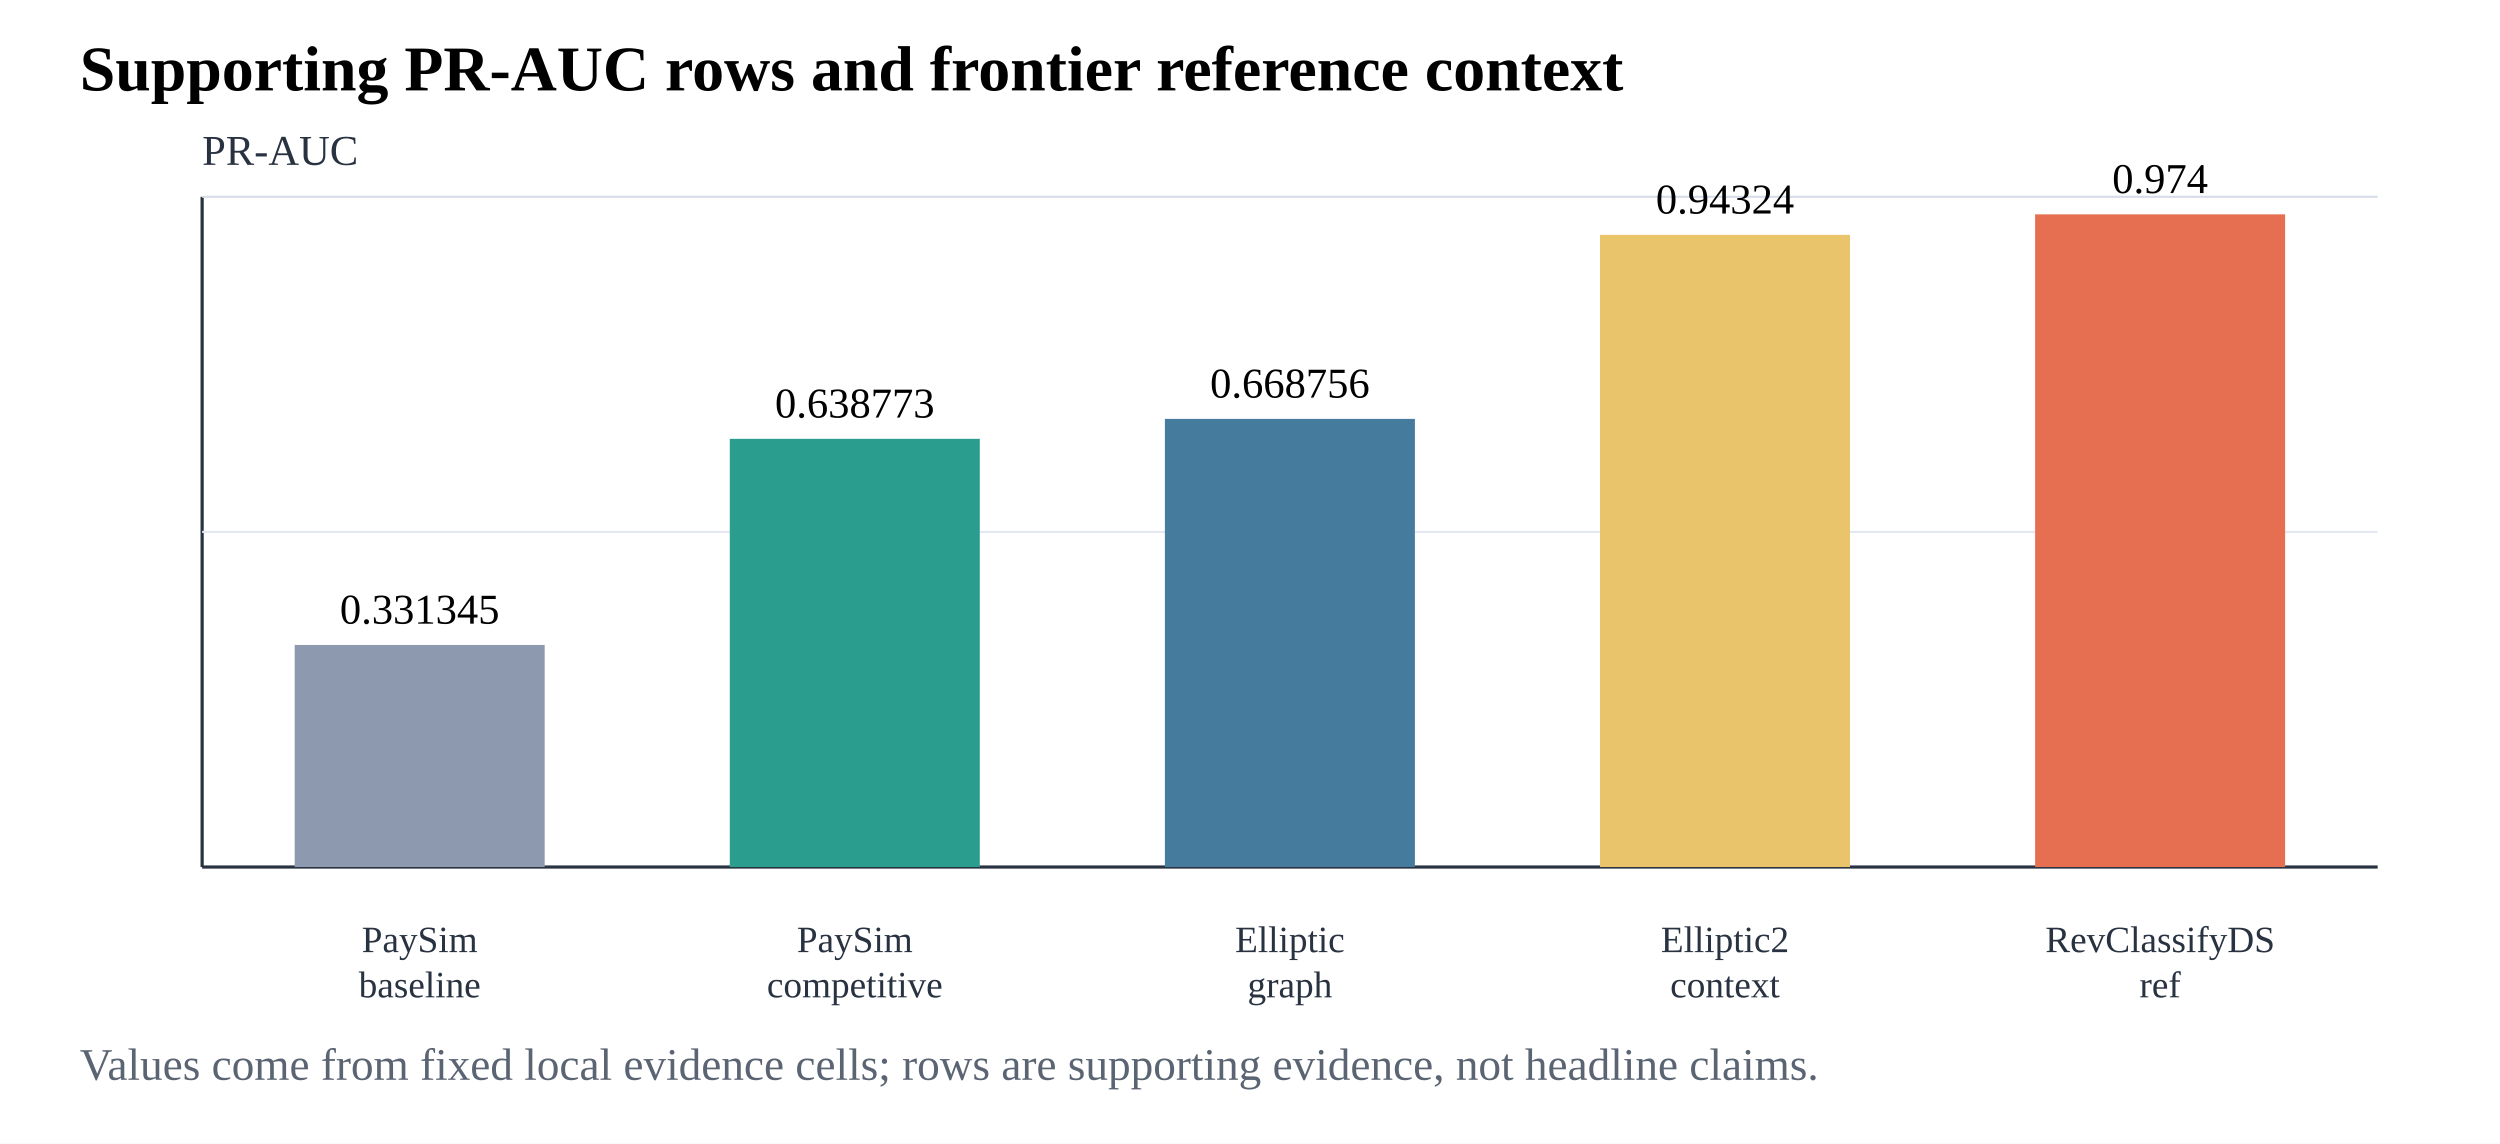
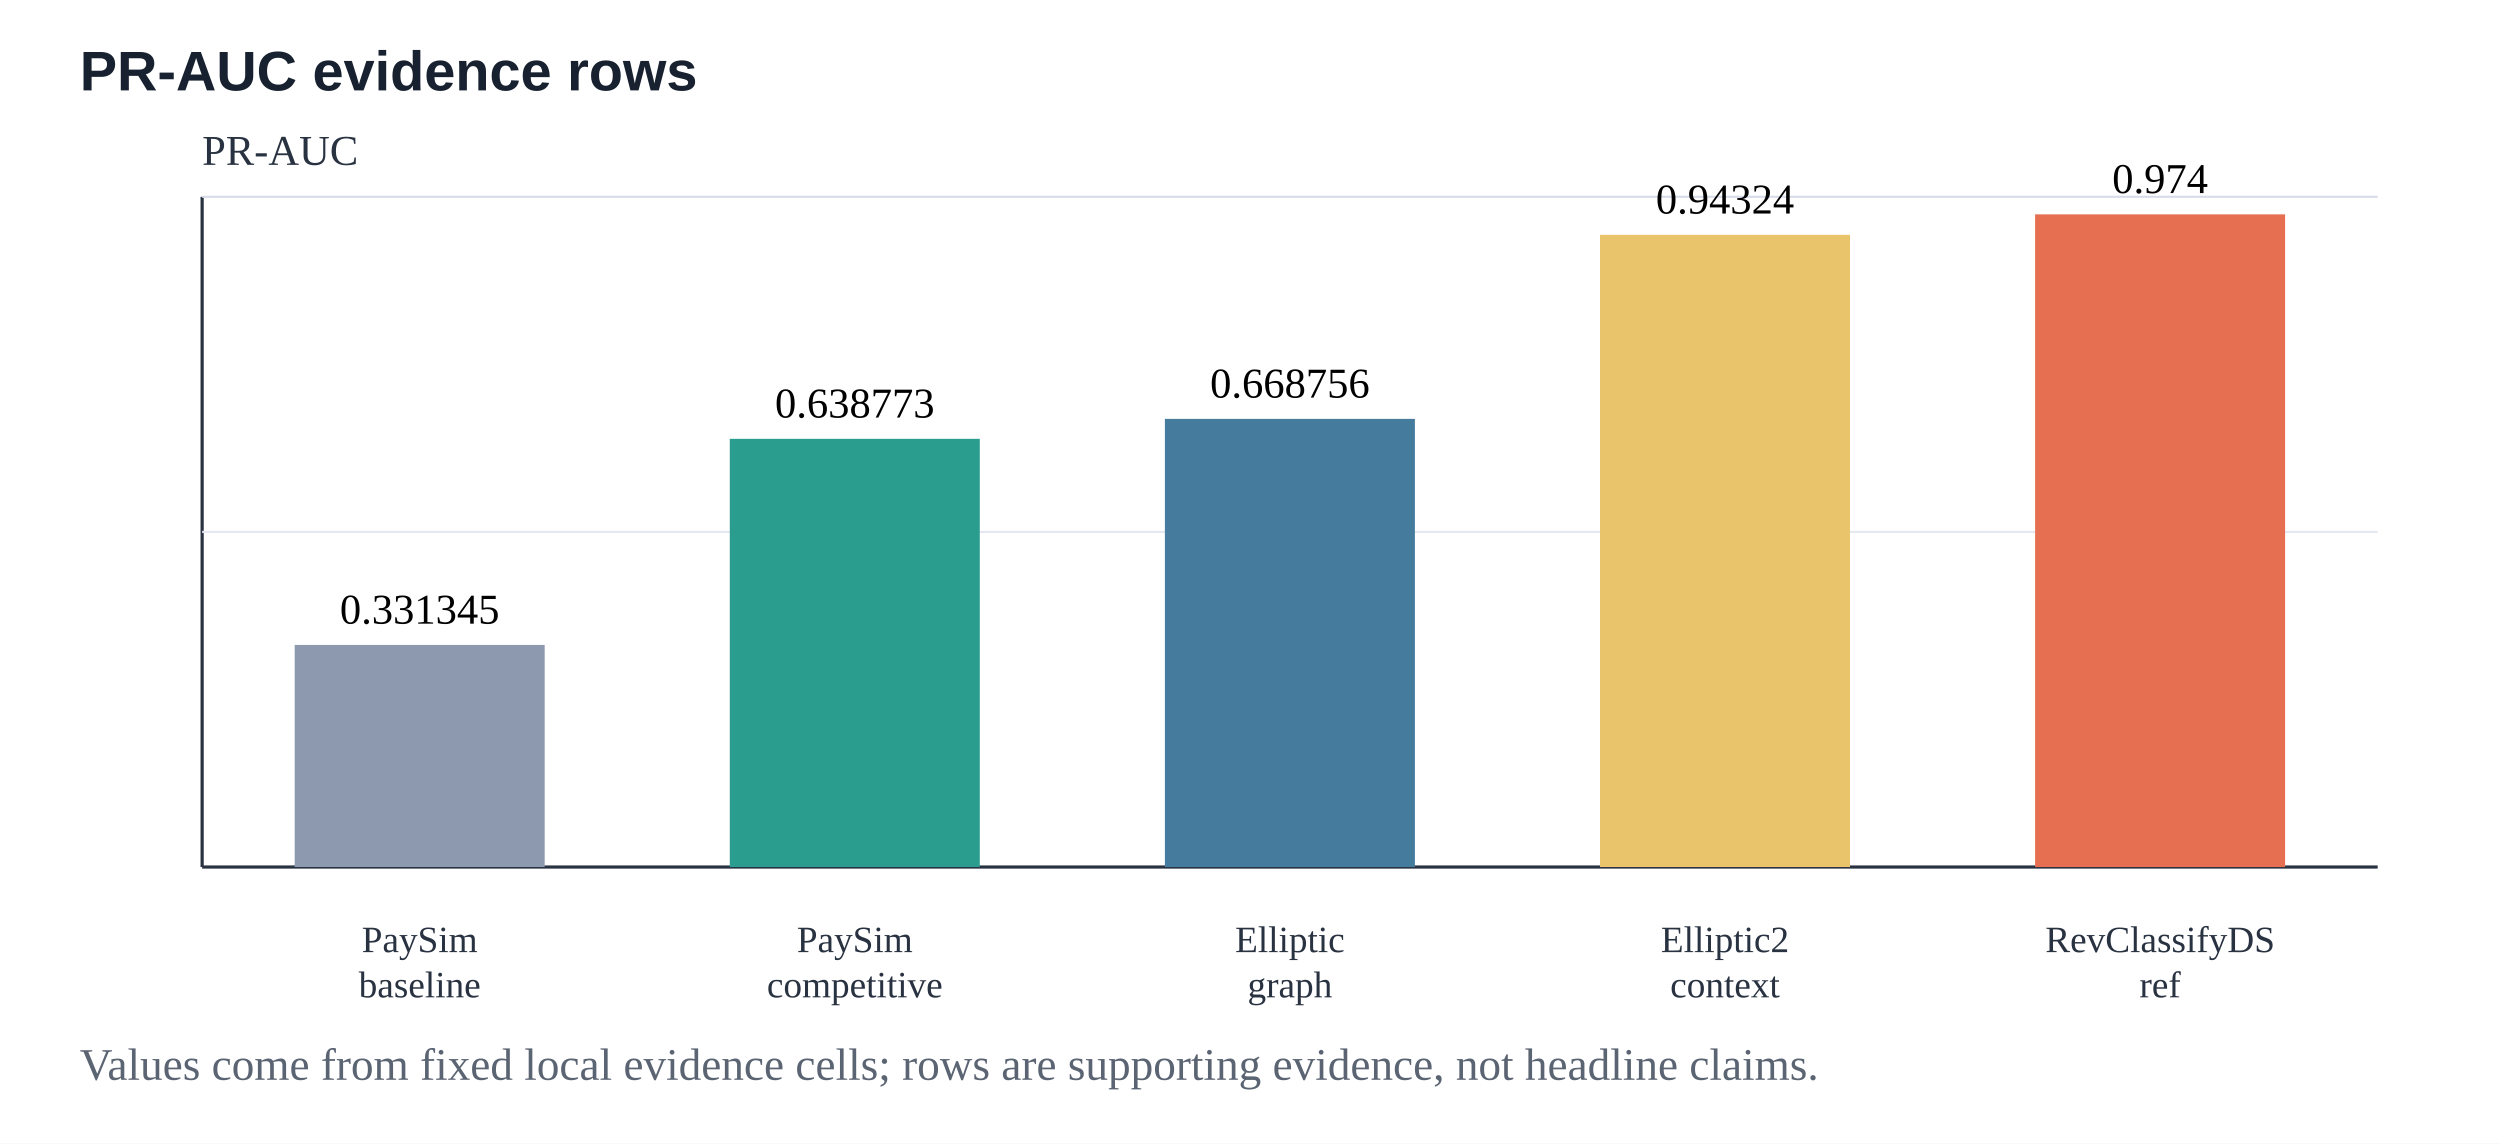
<svg xmlns="http://www.w3.org/2000/svg" width="940" height="430" viewBox="0 0 940 430" role="img">
  <rect width="100%" height="100%" fill="#ffffff" />
-   <text x="30" y="34" font-size="24" font-weight="700">Supporting PR-AUC rows and frontier reference context</text>
+   <text x="30" y="34" font-family="Arial, Helvetica, sans-serif" font-size="21" font-weight="600" fill="#18212f">PR-AUC evidence rows</text>
  <line x1="76" y1="326" x2="894" y2="326" stroke="#293241" stroke-width="1.2" />
  <line x1="76" y1="74" x2="76" y2="326" stroke="#293241" stroke-width="1.2" />
  <text x="76" y="62" font-size="16" fill="#293241">PR-AUC</text>
  <line x1="76" y1="74" x2="894" y2="74" stroke="#d7dde8" stroke-width="0.8" />
  <line x1="76" y1="200.0" x2="894" y2="200.0" stroke="#e4e8f0" stroke-width="0.8" />
  <rect x="110.8" y="242.5" width="94" height="83.5" fill="#8d99ae" />
  <text x="157.8" y="234.5" text-anchor="middle" font-size="16">0.331345</text>
  <text x="157.8" y="358.0" text-anchor="middle" font-size="14" fill="#293241">PaySim</text>
  <text x="157.8" y="375.0" text-anchor="middle" font-size="14" fill="#293241">baseline</text>
  <rect x="274.4" y="165.0" width="94" height="161.0" fill="#2a9d8f" />
  <text x="321.4" y="157.0" text-anchor="middle" font-size="16">0.638773</text>
  <text x="321.4" y="358.0" text-anchor="middle" font-size="14" fill="#293241">PaySim</text>
  <text x="321.4" y="375.0" text-anchor="middle" font-size="14" fill="#293241">competitive</text>
  <rect x="438.0" y="157.5" width="94" height="168.5" fill="#457b9d" />
  <text x="485.0" y="149.5" text-anchor="middle" font-size="16">0.668756</text>
  <text x="485.0" y="358.0" text-anchor="middle" font-size="14" fill="#293241">Elliptic</text>
  <text x="485.0" y="375.0" text-anchor="middle" font-size="14" fill="#293241">graph</text>
  <rect x="601.6" y="88.3" width="94" height="237.7" fill="#e9c46a" />
  <text x="648.6" y="80.3" text-anchor="middle" font-size="16">0.94324</text>
  <text x="648.6" y="358.0" text-anchor="middle" font-size="14" fill="#293241">Elliptic2</text>
  <text x="648.6" y="375.0" text-anchor="middle" font-size="14" fill="#293241">context</text>
  <rect x="765.2" y="80.6" width="94" height="245.4" fill="#e76f51" />
  <text x="812.2" y="72.6" text-anchor="middle" font-size="16">0.974</text>
  <text x="812.2" y="358.0" text-anchor="middle" font-size="14" fill="#293241">RevClassifyDS</text>
  <text x="812.2" y="375.0" text-anchor="middle" font-size="14" fill="#293241">ref</text>
  <text x="30" y="406" font-size="17" fill="#5b6472">Values come from fixed local evidence cells; rows are supporting evidence, not headline claims.</text>
</svg>
